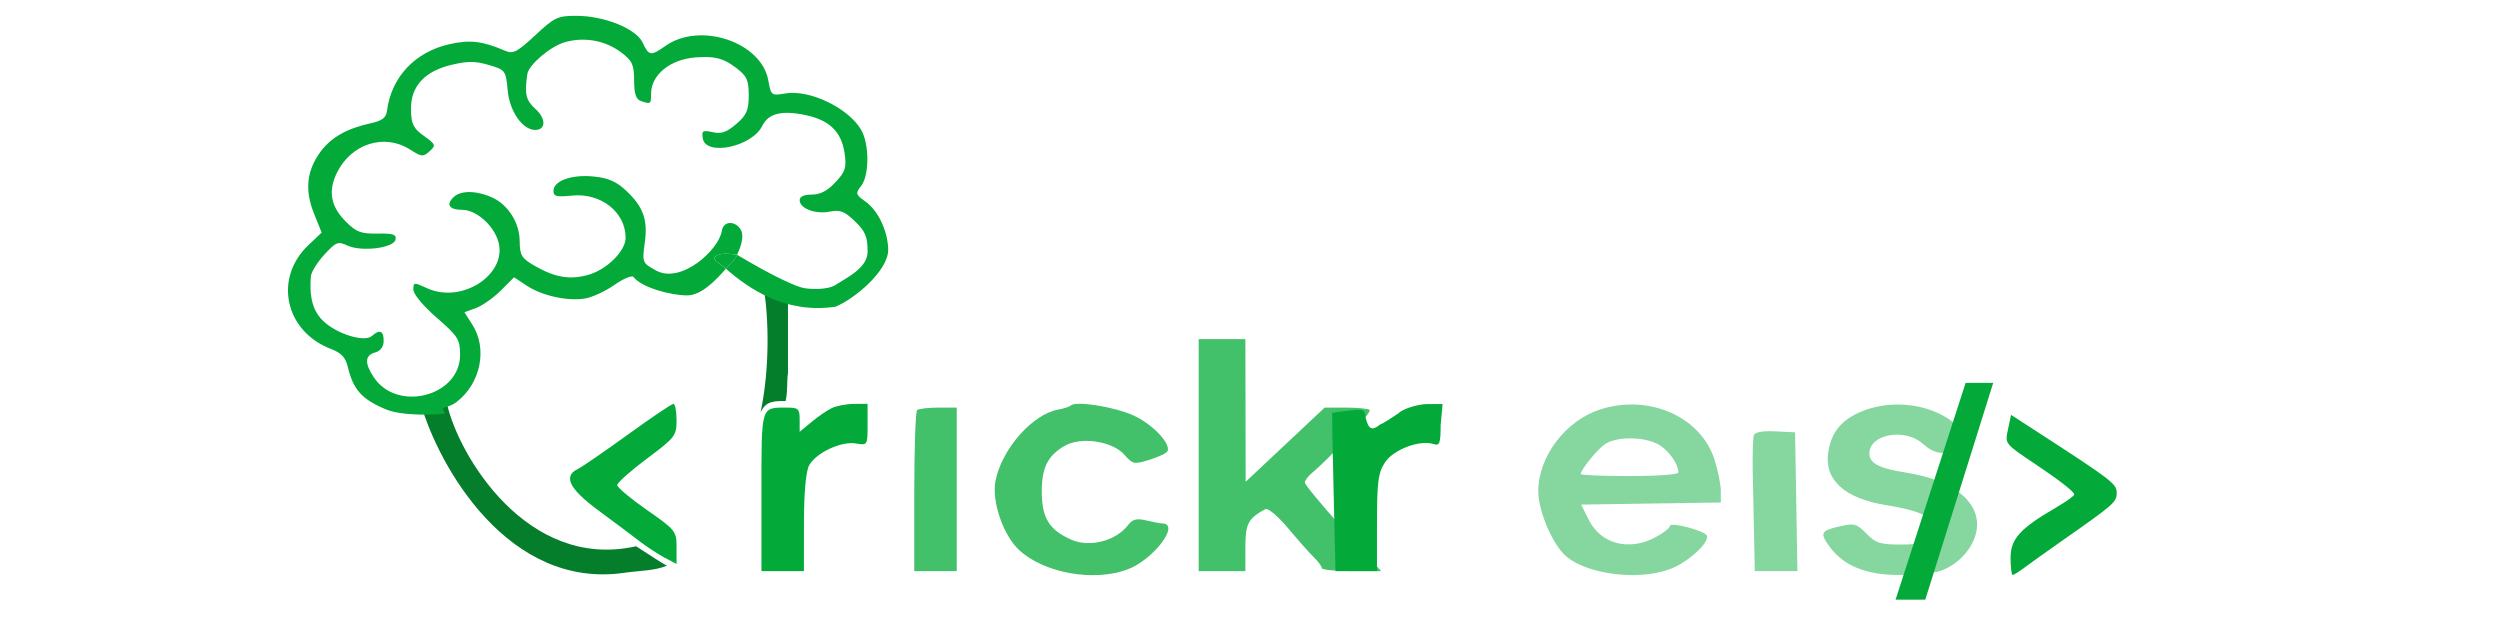
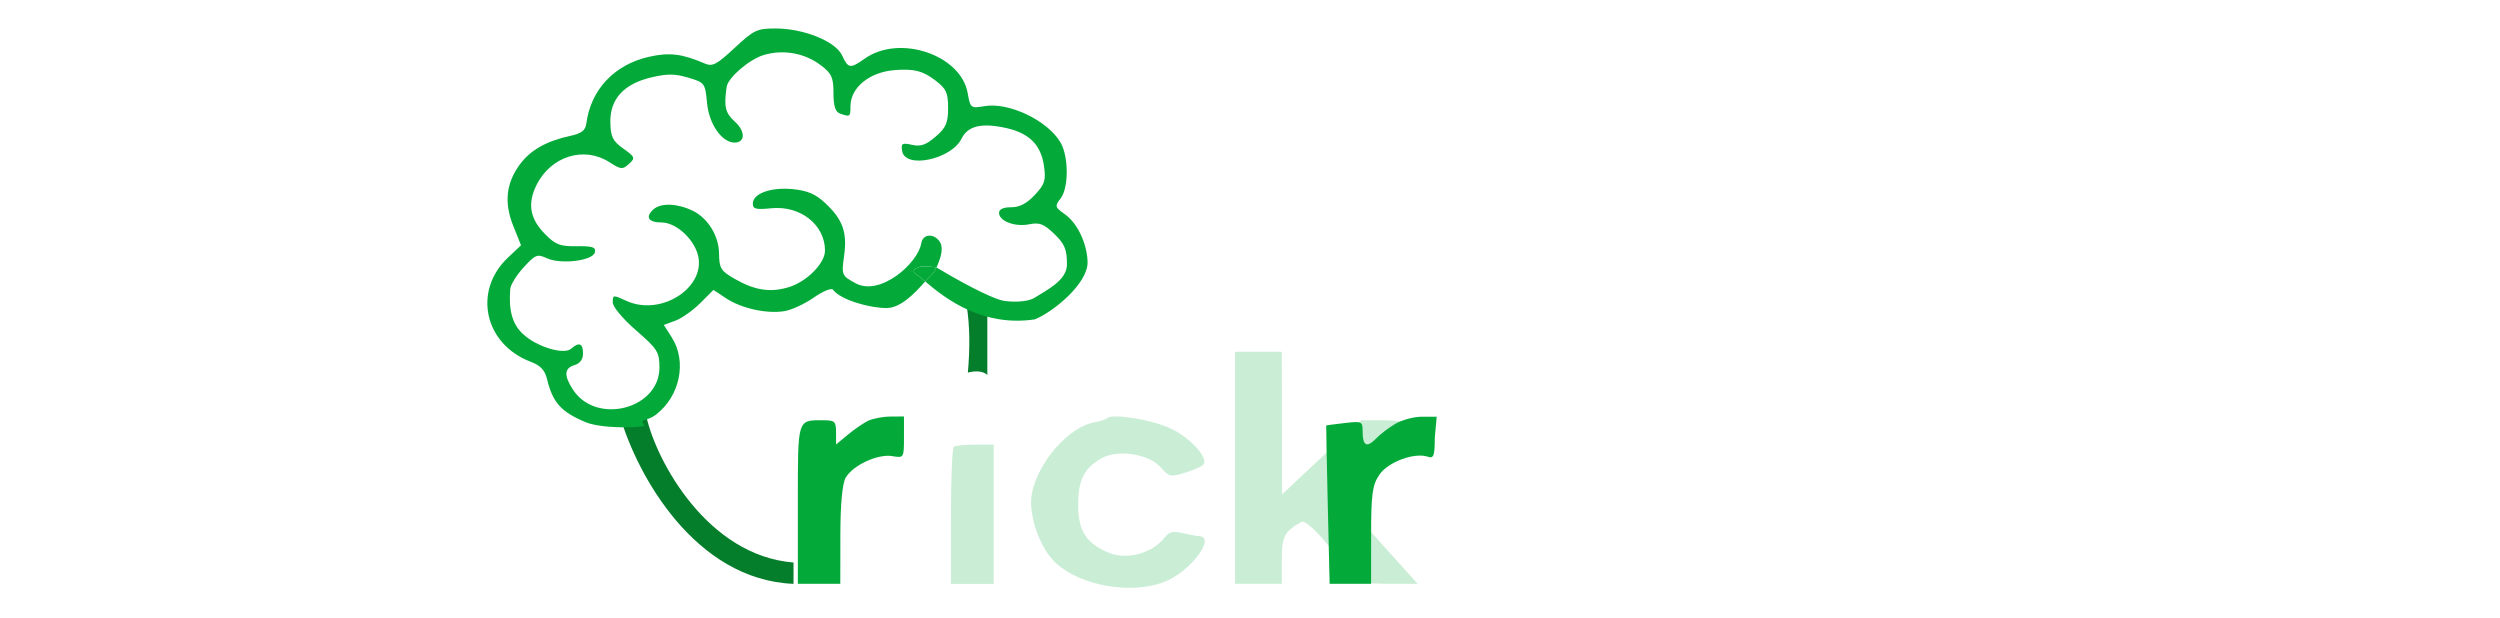
- <svg xmlns="http://www.w3.org/2000/svg" viewBox="0 0 1580 390" id="logo_rickreis" width="1580px" height="390px">
+ <svg xmlns="http://www.w3.org/2000/svg" viewBox="0 0 1580 390" id="vector" width="1580px" height="390px">
  <g id="cachos">
-     <path id="path" d="M 394.747 361.985 C 321.323 372.76 277.473 295.052 266 255.463 L 282.571 255.463 C 289.76 287.551 333.067 360.756 402 345.231 C 405.528 347.541 410.971 351.076 415.211 353.762 C 416.526 354.595 417.726 355.346 418.716 355.953 L 421.5 357.5 C 421.5 357.511 421.49 357.516 421.469 357.513 C 413.726 360.801 404.005 360.627 394.747 361.985 Z M 498 185.673 L 498 235.873 C 497.211 240.571 497.929 247.662 496.5 253.5 C 485.793 253 483.256 255.602 480.707 260.5 C 486.501 232.854 485.913 202.037 482.703 182 L 498 185.673 Z" fill="#057e2c" stroke-width="1" />
-     <path id="path_1" d="M 458.743 169.86 C 462.064 166.062 463.974 165.128 465.851 161.042 C 458.728 159.872 453.967 160.04 451.604 162.648 C 450.819 164.64 453.508 165.331 458.743 169.86 Z" fill="#03aa39" stroke-width="1" />
-     <path id="path_2" d="M 338.267 22.284 C 338.267 22.284 338.267 22.284 338.267 22.284 C 350.519 10.894 352.408 10 364.22 10 C 382.004 10 402.115 18.157 406.219 27.034 C 410.08 35.388 411.298 35.553 420.61 28.991 C 442.469 13.584 481.244 26.597 485.563 50.787 C 487.28 60.41 487.468 60.554 496.394 59.054 C 511.755 56.472 536.311 68.3 544.29 82.122 C 549.475 91.11 549.47 110.818 544.276 117.46 C 540.555 122.219 540.746 122.974 546.704 127.174 C 556.427 134.027 561.333 148.599 561.344 157.866 C 561.36 171.26 539.86 189.058 528.018 193.842 C 495.846 198.634 472.55 181.804 458.743 169.86 C 462.064 166.062 463.974 165.128 465.851 161.042 C 489.996 175.466 503.71 181.313 508.109 182.067 C 512.354 182.793 522.838 183.372 528.018 180.067 C 535.216 175.475 548.311 169.326 548.311 159.134 C 548.311 149.578 546.9 146.179 540.316 139.864 C 533.628 133.448 531.026 132.45 524.378 133.76 C 515.337 135.539 505.386 131.739 505.386 126.505 C 505.386 124.234 508.107 122.984 513.046 122.984 C 518.398 122.984 522.908 120.63 528.018 115.171 C 534.353 108.404 535.122 105.928 533.754 96.678 C 531.801 83.466 524.421 76.124 509.861 72.906 C 494.368 69.482 485.713 71.528 481.751 79.555 C 475.197 92.82 445.976 98.945 444.154 87.435 C 443.384 82.584 444.117 82.122 450.365 83.528 C 455.913 84.776 459.148 83.658 465.319 78.362 C 471.854 72.752 473.193 69.67 473.193 60.246 C 473.193 50.516 472.01 47.999 464.938 42.667 C 457.085 36.746 451.754 35.397 439.658 36.282 C 423.593 37.453 411.488 47.299 411.488 59.196 C 411.488 65.826 411.266 65.985 405.001 63.831 C 401.946 62.78 400.757 59.136 400.757 50.823 C 400.757 40.917 399.601 38.402 392.631 33.147 C 382.482 25.496 369.079 23.104 356.754 26.75 C 347.635 29.445 334.138 40.994 333.266 46.845 C 331.404 59.364 332.357 63.441 338.42 68.874 C 345.156 74.913 345.073 82.117 338.264 82.117 C 330.259 82.117 322.084 70.41 320.861 57.189 C 319.691 44.544 319.417 44.172 309.024 41.097 C 300.53 38.585 295.86 38.537 285.856 40.849 C 268.415 44.881 259.516 54.506 259.741 69.098 C 259.883 78.418 261.179 81.076 267.924 85.896 C 275.377 91.221 275.629 91.901 271.508 95.594 C 267.387 99.286 266.513 99.204 259.054 94.447 C 243.009 84.209 222.158 90.754 213.103 108.87 C 207.199 120.69 208.886 130.337 218.555 140.039 C 225.192 146.703 227.99 147.763 238.547 147.619 C 248.597 147.484 250.665 148.177 249.965 151.446 C 248.817 156.797 228.419 159.302 219.553 155.179 C 213.568 152.398 212.406 152.857 204.958 160.956 C 200.508 165.795 196.69 171.942 196.475 174.615 C 196.258 177.319 196.18 179.826 196.246 182.157 C 196.313 184.487 196.524 186.641 196.886 188.638 C 197.248 190.636 197.761 192.478 198.43 194.184 C 199.099 195.891 199.924 197.462 200.912 198.919 C 201.899 200.376 203.049 201.718 204.366 202.967 C 213.018 211.166 230.418 216.479 235.046 212.332 C 239.931 207.955 242.472 208.996 242.472 215.373 C 242.472 219.109 240.535 221.77 237.106 222.746 C 230.568 224.604 230.292 229.424 236.208 238.395 C 250.95 260.757 290.762 250.48 290.762 224.316 C 290.762 214.491 289.544 212.551 276.007 200.803 C 267.578 193.486 261.252 185.887 261.252 183.074 C 261.252 178.324 261.552 178.288 269.705 182.067 C 292.525 192.642 322.13 172.331 314.519 151.321 C 310.908 141.347 300.437 132.599 292.112 132.599 C 283.717 132.599 281.598 129.135 287.017 124.277 C 291.656 120.123 301.985 120.476 311.669 125.121 C 321.354 129.765 328.314 141.006 328.434 152.201 C 328.536 161.528 329.588 163.242 338.235 168.192 C 350.989 175.487 360.614 177.007 372.26 173.562 C 383.775 170.158 395.392 158.487 395.392 150.326 C 395.392 134.068 379.775 121.767 361.484 123.616 C 351.724 124.602 349.784 124.116 349.784 120.69 C 349.784 114.277 361.269 110.144 375.182 111.548 C 384.422 112.483 389.5 114.678 395.561 120.359 C 406.646 130.753 409.53 138.785 407.488 153.569 C 405.793 165.855 405.946 166.228 414.657 170.987 C 430.413 179.596 454.279 158.086 456.224 145.821 C 457.182 139.768 464.063 139.275 467.827 144.619 C 470.452 148.348 468.832 154.553 465.851 161.042 C 458.728 159.872 453.967 160.04 451.604 162.648 C 450.819 164.64 453.508 165.331 458.743 169.86 C 452.083 177.476 443.124 186.687 434.292 186.687 C 423.843 186.687 405.492 181.721 400.376 175.062 C 399.429 173.829 393.997 176.081 388.304 180.067 C 382.611 184.05 374.256 187.913 369.741 188.651 C 358.597 190.469 342.557 186.932 332.882 180.524 C 330.219 178.76 327.556 176.997 324.893 175.233 C 322.111 178.017 319.329 180.8 316.547 183.584 C 311.956 188.175 304.901 193.156 300.868 194.649 C 298.423 195.554 295.979 196.46 293.534 197.365 C 295.211 199.993 296.887 202.62 298.564 205.248 C 308.246 220.429 303.793 242.309 288.64 253.99 C 282.075 259.047 277.542 255.845 281.373 261.208 C 276.361 262.336 254.062 263.045 243.733 258.668 C 228.535 252.223 223.274 246.309 219.765 231.708 C 218.38 225.946 215.606 222.984 209.382 220.626 C 180.078 209.527 172.725 175.862 195.005 154.833 C 197.766 152.228 200.526 149.623 203.287 147.018 C 201.659 142.962 200.032 138.905 198.404 134.849 C 192.516 120.171 193.806 107.866 202.479 96.01 C 209.141 86.903 219.231 81.172 234.424 77.867 C 241.608 76.302 243.993 74.444 244.578 69.956 C 247.347 48.729 262.22 32.88 284.037 27.919 C 296.941 24.981 304.987 25.936 319.307 32.099 C 324.297 34.246 326.784 32.957 338.267 22.284" fill="#03aa39" stroke-width="1" />
+     <path id="path_1" d="M 611 193.673 L 624 199 L 624 237 C 620.8 233.8 614.46 234.667 611.689 235.5 C 613.077 219.974 612.906 205.571 611 193.673 Z M 392 263.463 L 408.571 263.463 C 414.847 291.476 447.15 351.208 501.5 355.5 L 501.5 369 C 438.848 366.413 402.502 299.703 392 263.463 Z" fill="#057e2c" stroke-width="1" />
+     <path id="path_2" d="M 584.743 177.86 C 588.064 174.062 589.974 173.128 591.851 169.042 C 584.728 167.872 579.967 168.04 577.604 170.648 C 576.819 172.64 579.508 173.331 584.743 177.86 Z" fill="#03aa39" stroke-width="1" />
+     <path id="path_3" d="M 464.267 30.284 C 452.784 40.957 450.297 42.246 445.307 40.099 C 430.987 33.935 422.941 32.981 410.037 35.919 C 388.22 40.88 373.347 56.729 370.578 77.956 C 369.993 82.444 367.608 84.302 360.424 85.867 C 345.231 89.172 335.141 94.903 328.479 104.009 C 319.806 115.866 318.516 128.171 324.404 142.849 C 326.032 146.905 327.659 150.962 329.287 155.018 C 326.526 157.623 323.766 160.228 321.005 162.833 C 315.435 168.09 311.717 174.137 309.731 180.424 C 307.745 186.711 307.491 193.237 308.849 199.453 C 310.208 205.669 313.178 211.575 317.64 216.621 C 322.102 221.666 328.056 225.851 335.382 228.626 C 341.606 230.984 344.38 233.946 345.765 239.708 C 349.274 254.309 354.535 260.223 369.733 266.668 C 380.062 271.045 402.361 270.336 407.373 269.208 C 403.542 263.845 408.075 267.047 414.64 261.99 C 429.793 250.309 434.246 228.429 424.564 213.248 C 422.887 210.62 421.211 207.993 419.534 205.365 C 421.979 204.46 424.423 203.554 426.868 202.649 C 430.901 201.156 437.956 196.175 442.547 191.584 C 445.329 188.8 448.111 186.017 450.893 183.233 C 453.556 184.997 456.219 186.76 458.882 188.524 C 468.557 194.932 484.597 198.469 495.741 196.651 C 500.256 195.913 508.611 192.05 514.304 188.067 C 519.997 184.081 525.429 181.829 526.376 183.062 C 531.492 189.721 549.843 194.687 560.292 194.687 C 569.124 194.687 578.083 185.476 584.743 177.86 C 579.508 173.331 576.819 172.64 577.604 170.648 C 579.967 168.04 584.728 167.872 591.851 169.042 C 594.832 162.553 596.452 156.348 593.827 152.619 C 590.063 147.275 583.182 147.768 582.224 153.821 C 580.279 166.086 556.413 187.596 540.657 178.987 C 531.946 174.228 531.793 173.855 533.488 161.569 C 535.53 146.785 532.646 138.753 521.561 128.359 C 515.5 122.678 510.422 120.483 501.182 119.548 C 487.269 118.144 475.784 122.277 475.784 128.69 C 475.784 132.116 477.724 132.602 487.484 131.616 C 505.775 129.767 521.392 142.068 521.392 158.326 C 521.392 166.487 509.775 178.158 498.26 181.562 C 492.437 183.285 487.119 183.766 481.663 182.905 C 476.207 182.043 470.612 179.839 464.235 176.192 C 455.588 171.242 454.536 169.528 454.434 160.201 C 454.314 149.006 447.354 137.765 437.669 133.121 C 427.985 128.476 417.656 128.123 413.017 132.277 C 407.598 137.135 409.717 140.599 418.112 140.599 C 426.437 140.599 436.908 149.347 440.519 159.321 C 448.13 180.331 418.525 200.642 395.705 190.067 C 387.552 186.288 387.252 186.324 387.252 191.074 C 387.252 193.887 393.578 201.486 402.007 208.803 C 415.544 220.551 416.762 222.491 416.762 232.316 C 416.762 258.48 376.95 268.757 362.208 246.395 C 356.292 237.424 356.568 232.604 363.106 230.746 C 366.535 229.77 368.472 227.109 368.472 223.373 C 368.472 216.996 365.931 215.955 361.046 220.332 C 356.418 224.479 339.018 219.166 330.366 210.967 C 323.779 204.724 321.389 196.137 322.475 182.615 C 322.69 179.942 326.508 173.795 330.958 168.956 C 338.406 160.857 339.568 160.398 345.553 163.179 C 354.419 167.302 374.817 164.797 375.965 159.446 C 376.665 156.177 374.597 155.484 364.547 155.619 C 353.99 155.763 351.192 154.703 344.555 148.039 C 334.886 138.337 333.199 128.69 339.103 116.87 C 348.158 98.754 369.009 92.209 385.054 102.447 C 392.513 107.204 393.387 107.286 397.508 103.594 C 401.629 99.901 401.377 99.221 393.924 93.896 C 387.179 89.076 385.883 86.418 385.741 77.098 C 385.516 62.506 394.415 52.881 411.856 48.849 C 421.86 46.537 426.53 46.585 435.024 49.097 C 445.417 52.172 445.691 52.544 446.861 65.189 C 448.084 78.41 456.259 90.117 464.264 90.117 C 471.073 90.117 471.156 82.913 464.42 76.874 C 458.357 71.441 457.404 67.364 459.266 54.845 C 460.138 48.994 473.635 37.445 482.754 34.75 C 495.079 31.104 508.482 33.496 518.631 41.147 C 525.601 46.402 526.757 48.917 526.757 58.823 C 526.757 67.136 527.946 70.78 531.001 71.831 C 537.266 73.985 537.488 73.826 537.488 67.196 C 537.488 55.299 549.593 45.453 565.658 44.282 C 577.754 43.397 583.085 44.746 590.938 50.667 C 598.01 55.999 599.193 58.516 599.193 68.246 C 599.193 77.67 597.854 80.752 591.319 86.362 C 585.148 91.658 581.913 92.776 576.365 91.528 C 570.117 90.122 569.384 90.584 570.154 95.435 C 571.976 106.945 601.197 100.819 607.751 87.555 C 611.713 79.528 620.368 77.482 635.861 80.906 C 650.421 84.124 657.801 91.466 659.754 104.678 C 661.122 113.928 660.353 116.404 654.018 123.171 C 648.908 128.63 644.398 130.984 639.046 130.984 C 634.107 130.984 631.386 132.234 631.386 134.505 C 631.386 139.739 641.337 143.539 650.378 141.76 C 657.026 140.45 659.628 141.448 666.316 147.864 C 672.9 154.179 674.311 157.578 674.311 167.134 C 674.311 177.326 661.216 183.475 654.018 188.067 C 648.838 191.372 638.354 190.793 634.109 190.067 C 629.71 189.313 615.996 183.466 591.851 169.042 C 589.974 173.128 588.064 174.062 584.743 177.86 C 598.55 189.804 621.846 206.634 654.018 201.842 C 665.86 197.058 687.36 179.26 687.344 165.866 C 687.333 156.599 682.427 142.027 672.704 135.174 C 666.746 130.974 666.555 130.219 670.276 125.46 C 675.47 118.818 675.475 99.11 670.29 90.122 C 662.311 76.3 637.755 64.472 622.394 67.054 C 613.468 68.554 613.28 68.41 611.563 58.787 C 607.244 34.597 568.469 21.584 546.61 36.991 C 537.298 43.553 536.08 43.388 532.219 35.034 C 528.115 26.157 508.004 18 490.22 18 C 478.408 18 476.519 18.894 464.267 30.284 C 464.267 30.284 464.267 30.284 464.267 30.284" fill="#03aa39" stroke-width="1" />
  </g>
  <g id="eis">
-     <path id="path_5" d="M 1011.43 258.73 C 989.519 265.728 972.193 288.541 972.193 310.39 C 972.193 323.326 981.559 344.922 990.211 351.939 C 1004.92 363.865 1039.06 367.243 1057.9 358.634 C 1068.77 353.663 1080.27 342.6 1078.77 338.557 C 1077.6 335.427 1055.36 329.59 1055.36 332.412 C 1055.36 333.614 1051.44 336.742 1046.64 339.362 C 1029.83 348.547 1011.81 343.975 1004.11 328.566 L 999.274 318.902 L 1043.41 318.244 L 1087.55 317.585 L 1087.55 310.2 C 1087.55 306.138 1085.72 297.161 1083.48 290.25 C 1074.71 263.225 1042.07 248.944 1011.43 258.73 Z M 1176.97 259.857 C 1163.84 265.197 1157.36 273.053 1155.43 285.966 C 1152.83 303.296 1165.82 315.058 1192.18 319.26 C 1218.62 323.477 1227.34 329.669 1220.01 339.037 C 1216.76 343.196 1213.27 344.143 1201.18 344.143 C 1188.19 344.143 1185.49 343.278 1179.58 337.251 C 1173.32 330.852 1172.09 330.53 1162.39 332.737 C 1150.68 335.4 1150.01 336.859 1156.45 345.677 C 1165.16 357.581 1179.42 363.375 1200 363.375 C 1210.27 363.375 1222.06 362.233 1226.21 360.836 C 1236.89 357.247 1246.14 347.59 1248.75 337.311 C 1253.44 318.859 1236.14 303.666 1204.8 298.721 C 1187.41 295.976 1181.45 292.866 1181.45 286.529 C 1181.45 274.363 1203.93 270.312 1215.23 280.44 C 1222.5 286.952 1228.13 287.793 1239.2 284.022 L 1246.33 281.594 L 1240.86 273.805 C 1229.12 257.103 1199.59 250.655 1176.97 259.857 Z M 1108.44 275.021 C 1107.81 276.68 1107.5 287.772 1107.75 299.671 C 1108.01 311.57 1108.39 330.229 1108.62 341.138 L 1109.02 360.971 L 1135.96 360.971 L 1135.24 317.099 L 1134.5 273.228 L 1122.05 272.617 C 1113.95 272.218 1109.2 273.057 1108.44 275.021 Z M 1013.78 281.12 C 1008.51 285.166 999.021 297.048 999.021 299.587 C 999.021 300.294 1012.9 300.873 1029.87 300.873 C 1047.64 300.873 1060.73 299.902 1060.73 298.582 C 1060.73 292.786 1053.63 283.368 1046.92 280.259 C 1036.94 275.632 1020.35 276.062 1013.78 281.12 Z" fill="#03aa39" fill-opacity="0.482" stroke-width="1" fill-rule="evenodd" />
-     <path id="path_6" d="M 1122.58 230.844 C 1119.18 230.844 1115.866 231.81 1113.115 233.604 C 1110.365 235.398 1108.317 237.929 1107.266 240.831 C 1106.215 243.734 1106.215 246.862 1107.266 249.765 C 1108.317 252.667 1110.365 255.198 1113.115 256.992 C 1115.866 258.786 1119.18 259.752 1122.58 259.752 C 1126.849 259.752 1130.947 258.228 1133.966 255.519 C 1136.984 252.809 1138.682 249.13 1138.682 245.298 C 1138.682 241.466 1136.984 237.787 1133.966 235.077 C 1130.947 232.368 1126.849 230.844 1122.58 230.844 Z" fill="#099c41" fill-opacity="0" stroke-width="1" />
+     <path id="path_4" d="M 1034.43 266.73 C 1012.52 273.728 995.193 296.541 995.193 318.39 C 995.193 331.326 1004.56 352.922 1013.21 359.939 C 1027.92 371.865 1062.06 375.243 1080.9 366.634 C 1091.77 361.663 1103.27 350.6 1101.77 346.557 C 1100.6 343.427 1078.36 337.59 1078.36 340.412 C 1078.36 341.614 1074.44 344.742 1069.64 347.362 C 1052.83 356.547 1034.81 351.975 1027.11 336.566 L 1022.27 326.902 L 1066.41 326.244 L 1110.55 325.585 L 1110.55 318.2 C 1110.55 314.138 1108.72 305.161 1106.48 298.25 C 1097.71 271.225 1065.07 256.944 1034.43 266.73 Z M 1199.97 267.857 C 1186.84 273.197 1180.36 281.053 1178.43 293.966 C 1175.83 311.296 1188.82 323.058 1215.18 327.26 C 1241.62 331.477 1250.34 337.669 1243.01 347.037 C 1239.76 351.196 1236.27 352.143 1224.18 352.143 C 1211.19 352.143 1208.49 351.278 1202.58 345.251 C 1196.32 338.852 1195.09 338.53 1185.39 340.737 C 1173.68 343.4 1173.01 344.859 1179.45 353.677 C 1188.16 365.581 1202.42 371.375 1223 371.375 C 1233.27 371.375 1245.06 370.233 1249.21 368.836 C 1259.89 365.247 1269.14 355.59 1271.75 345.311 C 1276.44 326.859 1259.14 311.666 1227.8 306.721 C 1210.41 303.976 1204.45 300.866 1204.45 294.529 C 1204.45 282.363 1226.93 278.312 1238.23 288.44 C 1245.5 294.952 1251.13 295.793 1262.2 292.022 L 1269.33 289.594 L 1263.86 281.805 C 1252.12 265.103 1222.59 258.655 1199.97 267.857 Z M 1131.44 283.021 C 1130.81 284.68 1130.5 295.772 1130.75 307.671 C 1131.01 319.57 1131.39 338.229 1131.62 349.138 L 1132.02 368.971 L 1158.96 368.971 L 1158.24 325.099 L 1157.5 281.228 L 1145.05 280.617 C 1136.95 280.218 1132.2 281.057 1131.44 283.021 Z M 1036.78 289.12 C 1031.51 293.166 1022.02 305.048 1022.02 307.587 C 1022.02 308.294 1035.9 308.873 1052.87 308.873 C 1070.64 308.873 1083.73 307.902 1083.73 306.582 C 1083.73 300.786 1076.63 291.368 1069.92 288.259 C 1059.94 283.632 1043.35 284.062 1036.78 289.12 Z" fill="#03aa39" fill-opacity="0" stroke-width="1" fill-rule="evenodd" />
+     <path id="path_5" d="M 1139.1 -260 C 1134.831 -260 1130.733 -258.476 1127.714 -255.767 C 1124.696 -253.057 1122.998 -249.378 1122.998 -245.546 C 1122.998 -241.714 1124.696 -238.035 1127.714 -235.3" fill="#099c41" stroke-width="1" />
  </g>
  <g id="ick">
-     <path id="path_7" d="M 757.569 287.651 L 757.569 360.971 L 787.08 360.971 L 787.08 345.879 C 787.08 331.008 788.744 327.814 799.638 321.78 C 801.326 320.847 807.51 326.027 814.166 333.951 C 820.543 341.54 827.923 349.845 830.566 352.41 C 833.208 354.973 835.371 357.947 835.371 359.021 C 835.371 360.093 843.827 360.971 854.161 360.971 L 872.951 360.971 L 848.795 334.145 C 835.51 319.393 824.639 306.267 824.639 304.979 C 824.639 303.693 826.753 300.887 829.334 298.748 C 840.886 289.171 867.194 260.478 865.673 259.112 C 864.745 258.283 857.957 257.603 850.59 257.603 L 837.192 257.603 L 812.226 281.041 L 787.263 304.479 L 787.171 259.406 L 787.08 214.332 L 757.569 214.332 L 757.569 287.651 Z M 676.777 256.244 C 675.87 257.074 672.321 258.237 668.889 258.831 C 652.68 261.627 633.189 283.673 629.187 303.734 C 626.576 316.813 634.067 338.564 644.406 347.932 C 660.28 362.312 691.484 367.783 712.587 359.882 C 728.92 353.766 746.1 331.225 734.728 330.83 C 733.274 330.78 728.617 329.915 724.381 328.907 C 718.234 327.448 715.903 328.071 712.842 331.987 C 705.051 341.951 688.549 346.155 677.085 341.095 C 662.896 334.831 658.274 327.148 658.4 310.046 C 658.51 295.428 662.276 287.981 672.643 281.887 C 683.025 275.786 702.83 278.651 710.599 287.38 C 716.05 293.505 716.646 293.62 726.704 290.5 C 732.448 288.719 737.51 286.267 737.958 285.053 C 739.839 279.933 727.737 267.509 715.849 262.35 C 703.339 256.925 680.018 253.278 676.777 256.244 Z M 579.611 259.206 C 578.627 260.086 577.822 283.344 577.822 310.89 L 577.822 360.971 L 604.65 360.971 L 604.65 257.603 L 593.025 257.603 C 586.63 257.603 580.593 258.324 579.611 259.206 Z" fill="#03aa39" fill-opacity="0.75" stroke-width="1" fill-rule="evenodd" />
-     <path id="path_8" d="M 594 217 C 589.758 217 585.686 218.529 582.686 221.247 C 579.687 223.965 578 227.656 578 231.5 C 578 235.344 579.687 239.035 582.686 241.753 C 585.686 244.471 589.758 246 594 246 C 598.242 246 602.314 244.471 605.314 241.753 C 608.313 239.035 610 235.344 610 231.5 C 610 227.656 608.313 223.965 605.314 221.247 C 602.314 218.529 598.242 217 594 217 Z" fill="#099c41" fill-opacity="0" stroke-width="1" />
+     <path id="path_6" d="M 780.569 295.651 L 780.569 368.971 L 810.08 368.971 L 810.08 353.879 C 810.08 339.008 811.744 335.814 822.638 329.78 C 824.326 328.847 830.51 334.027 837.166 341.951 C 843.543 349.54 850.923 357.845 853.566 360.41 C 856.208 362.973 858.371 365.947 858.371 367.021 C 858.371 368.093 866.827 368.971 877.161 368.971 L 895.951 368.971 L 871.795 342.145 C 858.51 327.393 847.639 314.267 847.639 312.979 C 847.639 311.693 849.753 308.887 852.334 306.748 C 863.886 297.171 890.194 268.478 888.673 267.112 C 887.745 266.283 880.957 265.603 873.59 265.603 L 860.192 265.603 L 835.226 289.041 L 810.263 312.479 L 810.171 267.406 L 810.08 222.332 L 780.569 222.332 L 780.569 295.651 Z M 699.777 264.244 C 698.87 265.074 695.321 266.237 691.889 266.831 C 675.68 269.627 656.189 291.673 652.187 311.734 C 649.576 324.813 657.067 346.564 667.406 355.932 C 683.28 370.312 714.484 375.783 735.587 367.882 C 751.92 361.766 769.1 339.225 757.728 338.83 C 756.274 338.78 751.617 337.915 747.38 336.907 C 741.234 335.448 738.903 336.071 735.842 339.987 C 728.051 349.951 711.549 354.155 700.085 349.095 C 685.896 342.831 681.274 335.148 681.4 318.046 C 681.51 303.428 685.276 295.981 695.643 289.887 C 706.025 283.786 725.83 286.651 733.599 295.38 C 739.05 301.505 739.646 301.62 749.704 298.5 C 755.448 296.719 760.51 294.267 760.958 293.053 C 762.839 287.933 750.737 275.509 738.849 270.35 C 726.339 264.925 703.018 261.278 699.777 264.244 Z M 602.801 282.365 C 601.81 283.114 601 302.914 601 326.365 L 601 369 L 628 369 L 628 281 L 616.301 281 C 609.864 281 603.789 281.614 602.801 282.365 Z" fill="#03aa39" fill-opacity="0.214" stroke-width="1" fill-rule="evenodd" />
+     <path id="path_7" d="M 614 239 C 609.758 239 605.686 240.529 602.686 243.247 C 599.687 245.965 598 249.656 598 253.5 C 598 257.344 599.687 261.035 602.686 263.753 C 605.686 266.471 609.758 268 614 268 C 618.242 268 622.314 266.471 625.314 263.753 C 628.313 261.035 630 257.344 630 253.5 C 630 249.656 628.313 245.965 625.314 243.247 C 622.314 240.529 618.242 239 614 239 Z" fill="#099c41" fill-opacity="0" stroke-width="1" />
  </g>
-   <g id="barra" transform="translate(-61.24913 0)">
-     <path id="path_3" d="M 1330.35 271.134 C 1328.34 280.711 1327.91 280.161 1348.06 293.661 C 1363.06 303.712 1372.17 310.832 1372.17 312.505 C 1372.16 313.38 1367.03 317.068 1360.76 320.703 C 1337.93 333.941 1331.93 340.561 1331.93 352.523 C 1331.93 358.492 1332.53 363.375 1333.25 363.375 C 1333.98 363.375 1337.3 361.312 1340.63 358.793 C 1343.96 356.273 1354.53 348.72 1364.12 342.009 C 1397.53 318.631 1399 317.342 1399 311.457 C 1399 305.722 1396.27 303.64 1346.16 271.214 L 1332.22 262.192 L 1330.35 271.134 Z" fill="#03aa39" stroke-width="1" fill-rule="evenodd" />
-     <path id="path_4" d="M 1303.52 241.977 L 1259.25 379 L 1278.03 379 L 1320.96 241.977 L 1303.52 241.977 Z" fill="#03aa39" stroke-width="1" />
-   </g>
-   <path id="r" d="M 872.011 268.429 C 867.089 272.494 864.814 271.29 863.045 263.792 C 862.54 258.527 861.733 258.424 852.173 259.526 C 846.574 260.173 841.979 260.802 841.88 260.939 C 841.773 261.086 842.213 283.654 842.859 311.09 L 844.034 360.971 L 870.245 360.971 L 870.256 330.321 C 870.264 304.171 871.034 298.541 875.498 291.981 C 880.99 283.909 897.688 277.755 906.176 280.673 C 909.819 281.928 910.487 280.069 910.487 268.677 L 911.708 255.374 L 901.768 255.374 C 896.971 255.47 889.752 257.444 885.723 259.761 C 885.075 260.134 884.181 260.814 883.736 261.273 C 879.413 264.191 874.328 267.515 872.011 268.429" fill="#03aa39" stroke-width="1" fill-rule="evenodd" />
-   <path id="r_1" d="M 525.507 257.997 C 522.556 259.456 516.82 263.413 512.764 266.788 L 505.386 272.925 L 505.386 265.264 C 505.386 258.401 504.571 257.603 497.558 257.603 C 480.678 257.603 481.241 255.766 481.241 310.746 L 481.241 360.971 L 508.069 360.971 L 508.109 330.321 C 508.133 310.77 509.349 297.587 511.463 293.918 C 516.021 286.002 531.758 278.716 540.933 280.271 C 548.252 281.512 548.311 281.418 548.311 268.36 L 548.311 255.199 L 539.592 255.271 C 534.798 255.312 528.458 256.538 525.507 257.997 Z M 396.733 274.714 C 381.978 285.389 367.794 295.14 365.21 296.38 C 355.734 300.938 359.745 309.015 378.259 322.657 C 388.016 329.847 399.687 338.578 404.188 342.057 C 408.693 345.538 415.8 350.196 419.982 352.41 L 427.585 356.434 L 427.585 345.901 C 427.585 335.708 426.973 334.939 408.87 322.325 C 398.576 315.155 390.125 308.075 390.09 306.594 C 390.055 305.113 398.477 297.596 408.806 289.887 C 426.719 276.517 427.585 275.392 427.585 265.533 C 427.585 259.85 426.678 255.223 425.573 255.252 C 424.468 255.28 411.488 264.038 396.733 274.714 Z" fill="#03aa39" stroke-width="1" fill-rule="evenodd" />
+   <path id="r2" d="M 882.015 267.761 C 877.988 270.076 872.432 274.305 869.671 277.156 C 863.804 283.218 861.172 281.819 861.172 272.641 C 861.172 266.297 860.761 266.107 849.77 267.365 C 843.5 268.081 838.279 268.79 838.172 268.939 C 838.065 269.086 838.505 291.654 839.151 319.09 L 840.326 368.971 L 866.537 368.971 L 866.548 338.321 C 866.556 312.171 867.326 306.541 871.79 299.981 C 877.282 291.909 893.98 285.755 902.468 288.673 C 906.111 289.928 906.779 288.069 906.779 276.677 L 908 263.374 L 898.06 263.374 C 893.263 263.47 886.044 265.444 882.015 267.761 Z" fill="#03aa39" stroke-width="1" fill-rule="evenodd" />
+   <path id="r1" d="M 548.507 265.997 C 545.556 267.456 539.82 271.413 535.764 274.788 L 528.386 280.925 L 528.386 273.264 C 528.386 266.401 527.571 265.603 520.558 265.603 C 503.678 265.603 504.241 263.766 504.241 318.746 L 504.241 368.971 L 531.069 368.971 L 531.109 338.321 C 531.133 318.77 532.349 305.587 534.463 301.918 C 539.021 294.002 554.758 286.716 563.933 288.271 C 571.252 289.512 571.311 289.418 571.311 276.36 L 571.311 263.199 L 562.592 263.271 C 557.798 263.312 551.458 264.538 548.507 265.997 Z" fill="#03aa39" stroke-width="1" fill-rule="evenodd" />
</svg>
